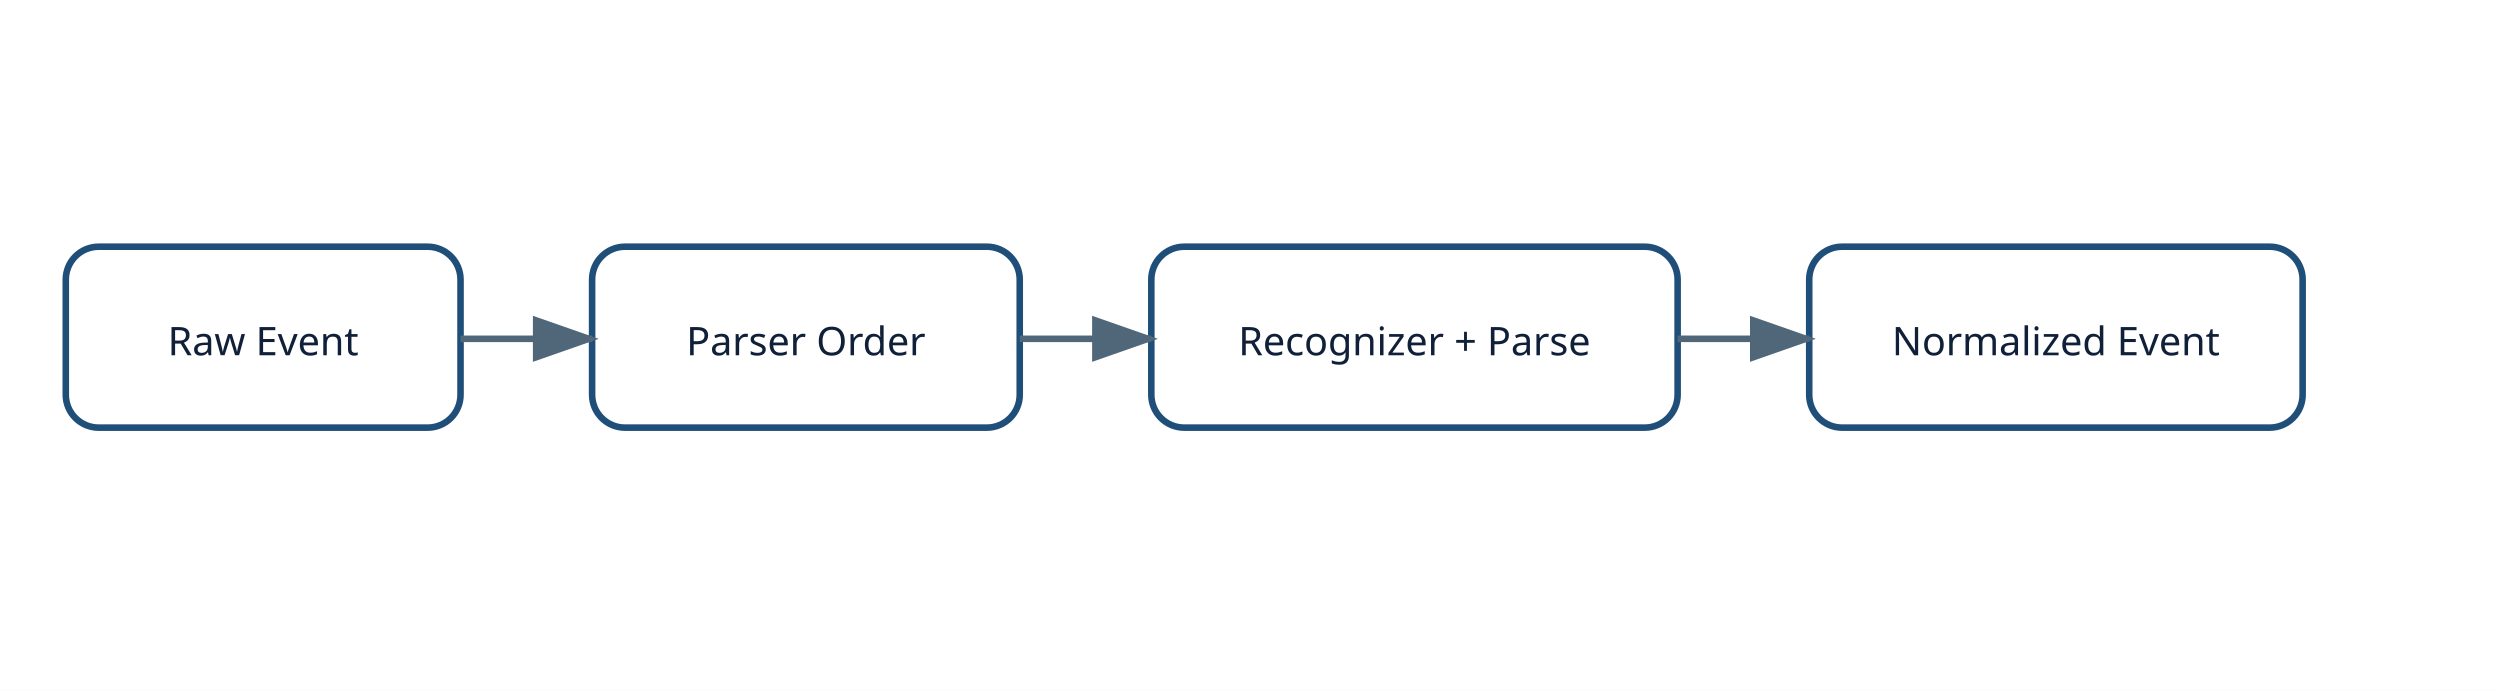
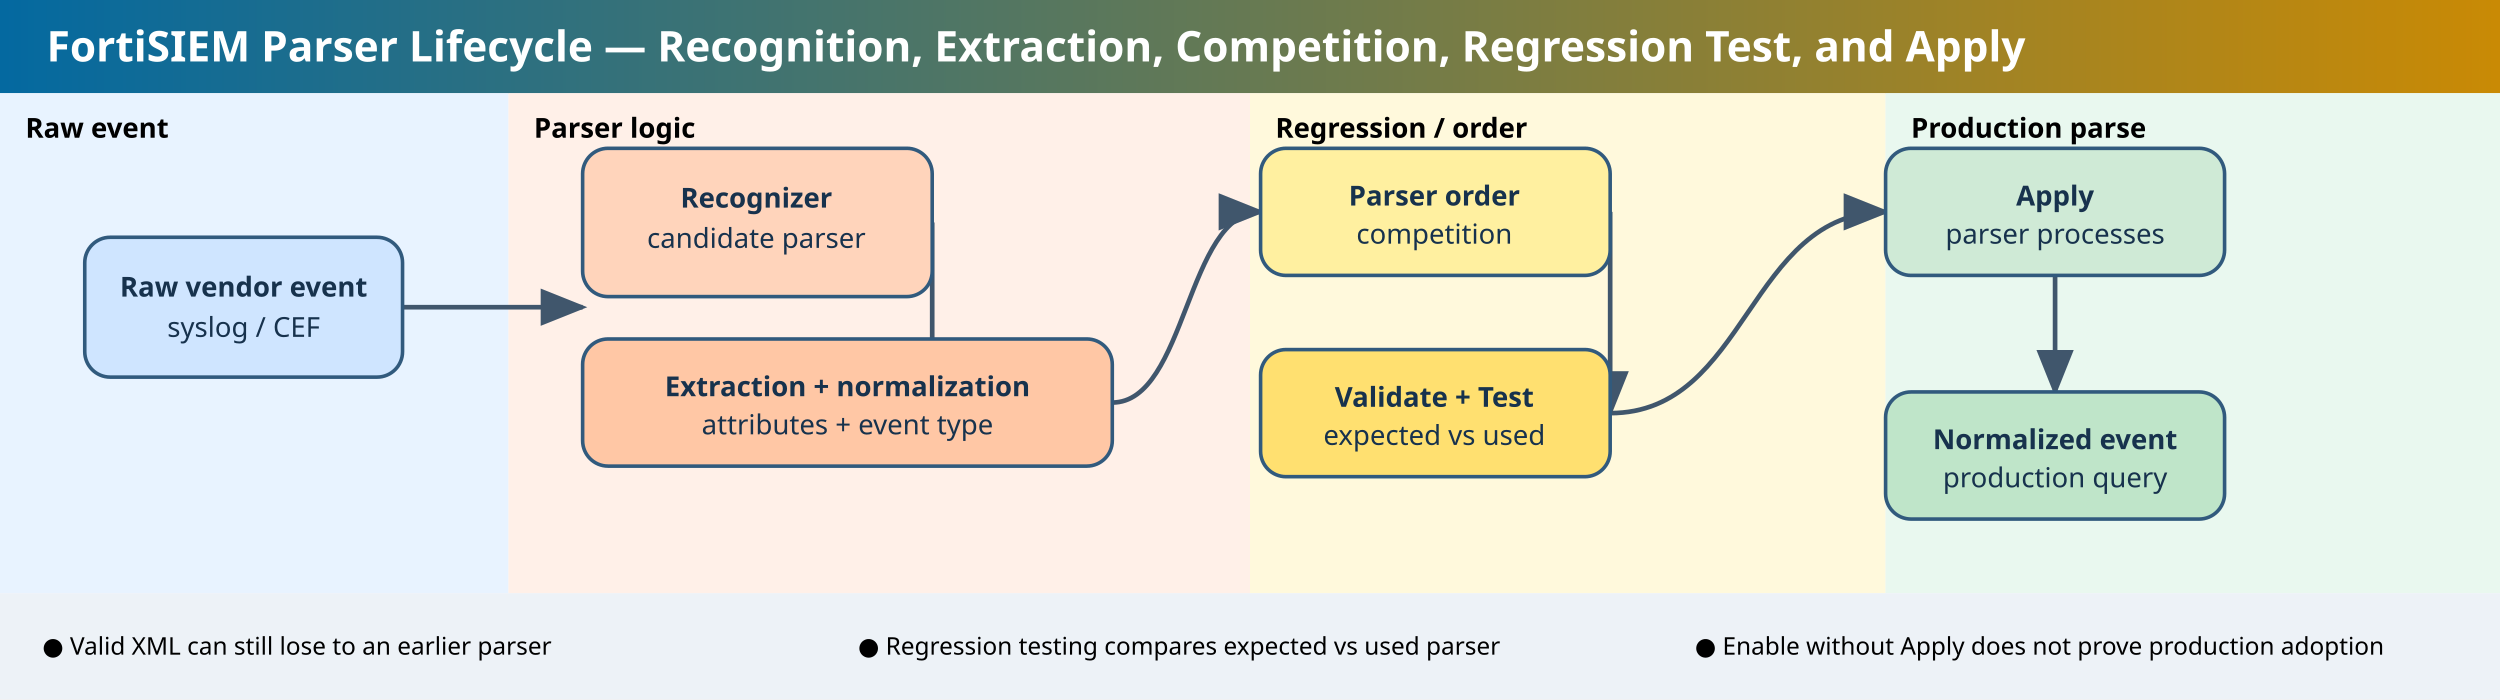
- <svg xmlns="http://www.w3.org/2000/svg" viewBox="0 0 760 210">
-   <rect width="760" height="210" fill="#fff" />
+ <svg xmlns="http://www.w3.org/2000/svg" viewBox="0 0 1180 330">
  <defs>
-     <marker id="a" markerWidth="10" markerHeight="7" refX="9" refY="3.5" orient="auto">
-       <polygon points="0 0,10 3.5,0 7" fill="#50677a" />
+     <linearGradient id="g">
+       <stop stop-color="#0369a1" />
+       <stop offset="1" stop-color="#ca8a04" />
+     </linearGradient>
+     <marker id="a" markerWidth="10" markerHeight="8" refX="9" refY="4" orient="auto">
+       <path d="M0 0L10 4 0 8z" fill="#40566c" />
    </marker>
  </defs>
-   <g font-family="system-ui" text-anchor="middle" fill="#102039">
-     <rect x="20" y="75" width="120" height="55" rx="10" fill="#fff" stroke="#1f4e79" stroke-width="2" />
-     <text x="80" y="108">Raw Event</text>
-     <rect x="180" y="75" width="130" height="55" rx="10" fill="#fff" stroke="#1f4e79" stroke-width="2" />
-     <text x="245" y="108">Parser Order</text>
-     <rect x="350" y="75" width="160" height="55" rx="10" fill="#fff" stroke="#1f4e79" stroke-width="2" />
-     <text x="430" y="108">Recognizer + Parse</text>
-     <rect x="550" y="75" width="150" height="55" rx="10" fill="#fff" stroke="#1f4e79" stroke-width="2" />
-     <text x="625" y="108">Normalized Event</text>
+   <rect width="1180" height="330" fill="#f8fafc" />
+   <rect width="1180" height="44" fill="url(#g)" />
+   <text x="22" y="29" font-family="system-ui" font-size="20" font-weight="700" fill="white">FortiSIEM Parser Lifecycle — Recognition, Extraction, Competition, Regression Test, and Apply</text>
+   <rect y="44" width="240" height="236" fill="#e8f3ff" />
+   <rect x="240" y="44" width="350" height="236" fill="#fff0e8" />
+   <rect x="590" y="44" width="300" height="236" fill="#fff9dc" />
+   <rect x="890" y="44" width="290" height="236" fill="#e9f8ef" />
+   <g font-family="system-ui" font-size="13" font-weight="700">
+     <text x="12" y="65">Raw event</text>
+     <text x="252" y="65">Parser logic</text>
+     <text x="602" y="65">Regression / order</text>
+     <text x="902" y="65">Production parse</text>
  </g>
-   <g stroke="#50677a" stroke-width="2" marker-end="url(#a)">
-     <line x1="140" y1="103" x2="180" y2="103" />
-     <line x1="310" y1="103" x2="350" y2="103" />
-     <line x1="510" y1="103" x2="550" y2="103" />
+   <g stroke="#40566c" stroke-width="2.2" fill="none" marker-end="url(#a)">
+     <path d="M190 145H275" />
+     <path d="M440 105V190" />
+     <path d="M525 190C560 190 560 100 595 100" />
+     <path d="M760 100V195" />
+     <path d="M760 195C825 195 825 100 890 100" />
+     <path d="M970 130V185" />
+   </g>
+   <g stroke="#315a7d" stroke-width="1.7">
+     <rect x="40" y="112" width="150" height="66" rx="12" fill="#cfe5ff" />
+     <rect x="275" y="70" width="165" height="70" rx="12" fill="#ffd4bb" />
+     <rect x="275" y="160" width="250" height="60" rx="12" fill="#ffc7a5" />
+     <rect x="595" y="70" width="165" height="60" rx="12" fill="#fff0a0" />
+     <rect x="595" y="165" width="165" height="60" rx="12" fill="#ffe070" />
+     <rect x="890" y="70" width="160" height="60" rx="12" fill="#cfead6" />
+     <rect x="890" y="185" width="160" height="60" rx="12" fill="#bfe5c9" />
+   </g>
+   <g font-family="system-ui" font-size="13" text-anchor="middle" fill="#17324d">
+     <text x="115" y="140" font-weight="700">Raw vendor event</text>
+     <text x="115" y="159">syslog / CEF</text>
+     <text x="357" y="98" font-weight="700">Recognizer</text>
+     <text x="357" y="117">candidate parser</text>
+     <text x="400" y="187" font-weight="700">Extraction + normalization</text>
+     <text x="400" y="205">attributes + event type</text>
+     <text x="677" y="97" font-weight="700">Parser order</text>
+     <text x="677" y="115">competition</text>
+     <text x="677" y="192" font-weight="700">Validate + Test</text>
+     <text x="677" y="210">expected vs used</text>
+     <text x="970" y="97" font-weight="700">Apply</text>
+     <text x="970" y="115">parser processes</text>
+     <text x="970" y="212" font-weight="700">Normalized event</text>
+     <text x="970" y="230">production query</text>
+   </g>
+   <rect y="280" width="1180" height="50" fill="#edf2f7" />
+   <g font-family="system-ui" font-size="11.5">
+     <text x="20" y="309">● Valid XML can still lose to an earlier parser</text>
+     <text x="405" y="309">● Regression testing compares expected vs used parser</text>
+     <text x="800" y="309">● Enable without Apply does not prove production adoption</text>
  </g>
</svg>
